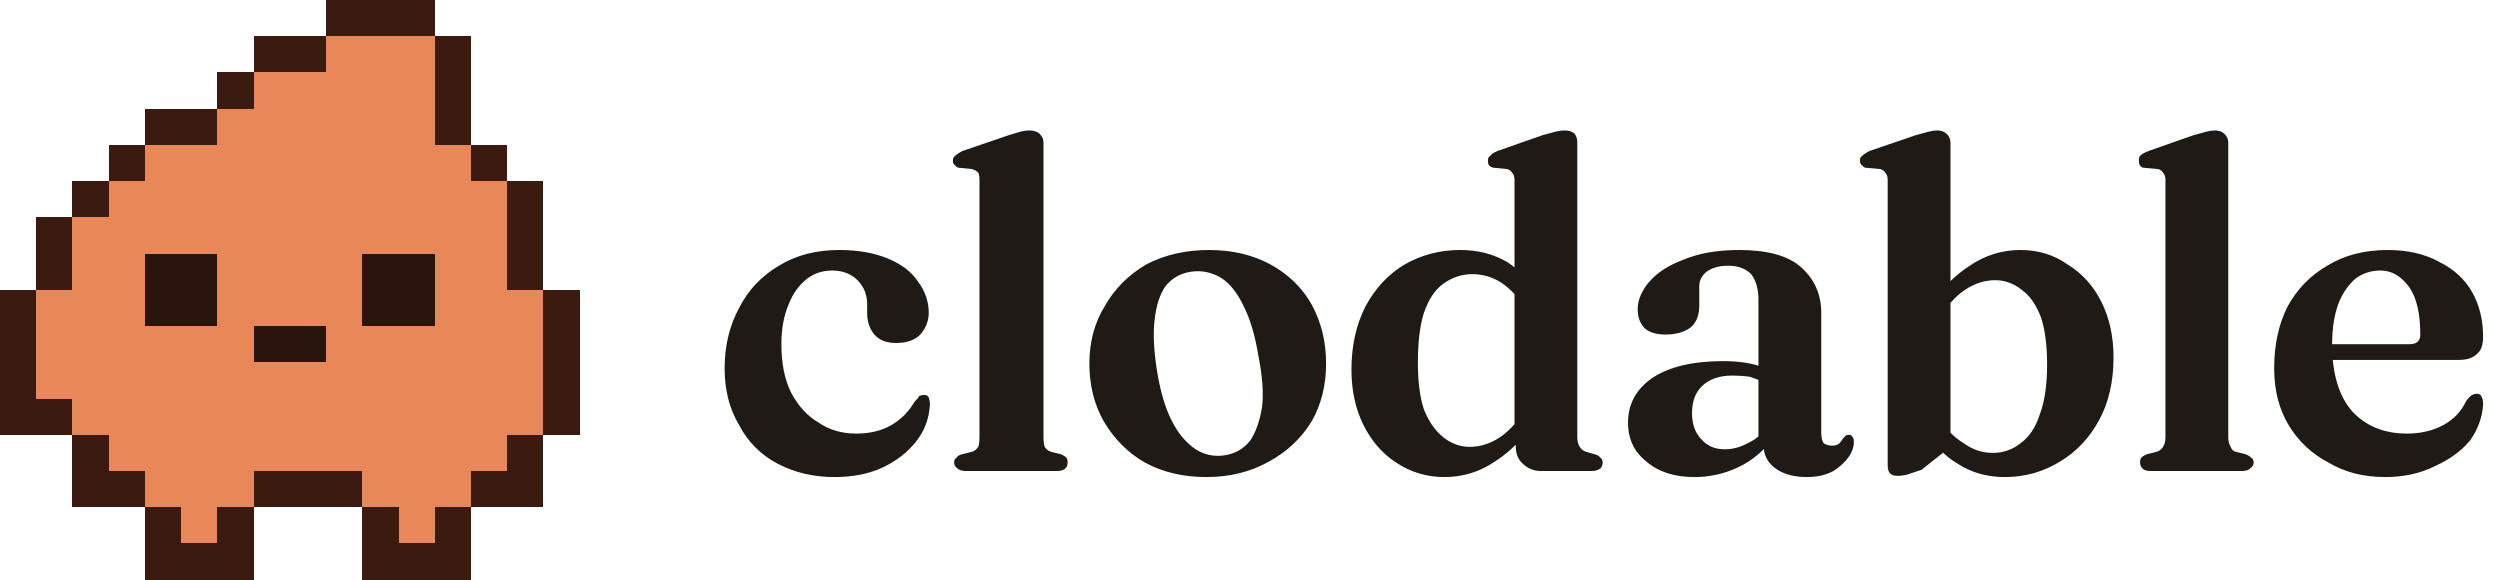
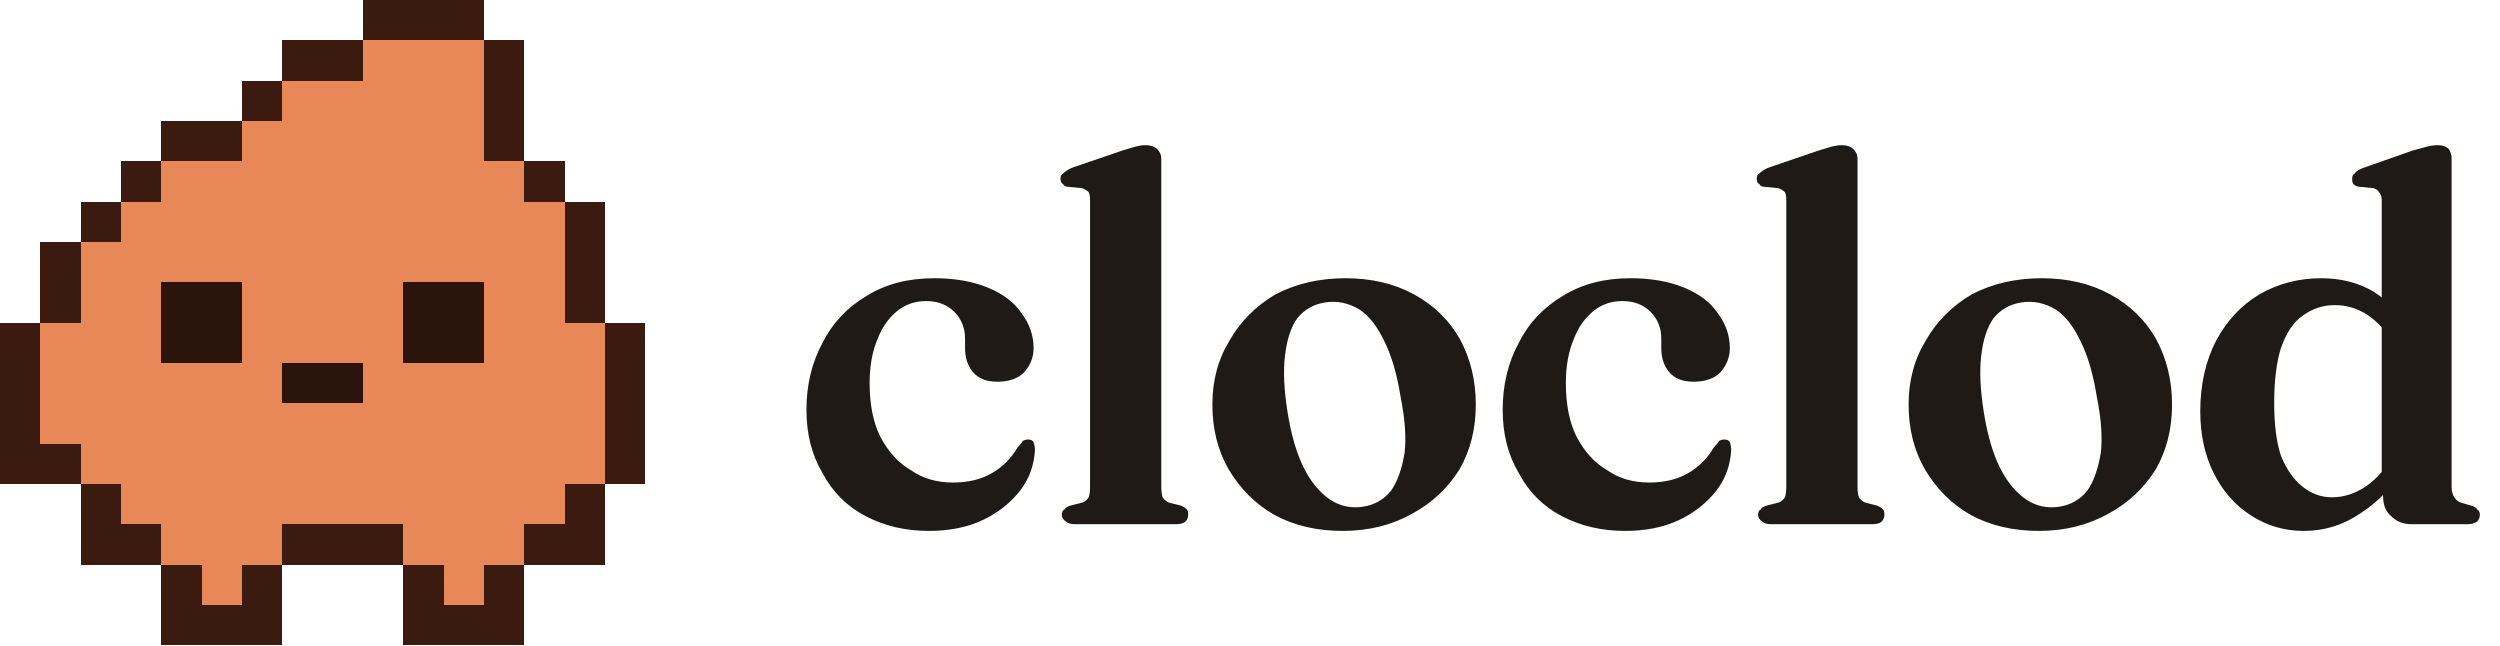
- <svg xmlns="http://www.w3.org/2000/svg" width="207" height="48" viewBox="0 0 207 48" role="img" aria-label="Clodable">
+ <svg xmlns="http://www.w3.org/2000/svg" width="186" height="48" viewBox="0 0 186 48" role="img" aria-label="Cloclod">
  <g shape-rendering="crispEdges" transform="scale(3)">
    <path fill="#3B1A10" d="M9 0h3v1h-3zM7 1h2v1h-2zM12 1h1v1h-1zM6 2h1v1h-1zM12 2h1v1h-1zM4 3h2v1h-2zM12 3h1v1h-1zM3 4h1v1h-1zM13 4h1v1h-1zM2 5h1v1h-1zM14 5h1v1h-1zM1 6h1v1h-1zM14 6h1v1h-1zM1 7h1v1h-1zM14 7h1v1h-1zM0 8h1v1h-1zM15 8h1v1h-1zM0 9h1v1h-1zM15 9h1v1h-1zM0 10h1v1h-1zM15 10h1v1h-1zM0 11h2v1h-2zM15 11h1v1h-1zM2 12h1v1h-1zM14 12h1v1h-1zM2 13h2v1h-2zM7 13h3v1h-3zM13 13h2v1h-2zM4 14h1v1h-1zM6 14h1v1h-1zM10 14h1v1h-1zM12 14h1v1h-1zM4 15h3v1h-3zM10 15h3v1h-3z" />
    <path fill="#E88858" d="M9 1h3v1h-3zM7 2h5v1h-5zM6 3h6v1h-6zM4 4h9v1h-9zM3 5h11v1h-11zM2 6h12v1h-12zM2 7h2v1h-2zM6 7h4v1h-4zM12 7h2v1h-2zM1 8h3v1h-3zM6 8h4v1h-4zM12 8h3v1h-3zM1 9h6v1h-6zM9 9h6v1h-6zM1 10h14v1h-14zM2 11h13v1h-13zM3 12h11v1h-11zM4 13h3v1h-3zM10 13h3v1h-3zM5 14h1v1h-1zM11 14h1v1h-1z" />
    <path fill="#2A140C" d="M4 7h2v1h-2zM10 7h2v1h-2zM4 8h2v1h-2zM10 8h2v1h-2zM7 9h2v1h-2z" />
  </g>
-   <path transform="translate(58.7 39)" fill="#1F1A16" d="M18.2-13.1Q18.2-12.1 17.5-11.3Q16.8-10.6 15.5-10.6Q14.3-10.6 13.7-11.3Q13.1-12.0 13.1-13.1L13.1-13.8Q13.1-15.0 12.3-15.8Q11.5-16.6 10.2-16.6Q9.0-16.6 8.1-15.9Q7.1-15.1 6.6-13.8Q6.0-12.4 6.0-10.5Q6.0-8.1 6.8-6.5Q7.7-4.8 9.1-4.0Q10.4-3.1 12.2-3.1Q13.9-3.1 15.1-3.8Q16.3-4.5 17.0-5.7Q17.3-6.0 17.4-6.2Q17.6-6.3 17.8-6.3Q18.1-6.3 18.2-6.1Q18.3-5.8 18.3-5.5Q18.2-3.8 17.2-2.5Q16.1-1.1 14.4-0.3Q12.7 0.5 10.4 0.5Q7.8 0.5 5.7-0.6Q3.6-1.7 2.5-3.8Q1.3-5.8 1.3-8.5Q1.3-11.3 2.5-13.5Q3.6-15.7 5.8-17.0Q7.9-18.3 10.8-18.3Q13.1-18.3 14.8-17.6Q16.5-16.9 17.3-15.7Q18.2-14.5 18.2-13.1ZM27.7-27.2L27.7-2.8Q27.7-2.3 27.8-2.0Q28.0-1.7 28.3-1.6L29.1-1.4Q29.4-1.3 29.6-1.1Q29.7-1.0 29.7-0.7Q29.7-0.4 29.5-0.2Q29.3 0 28.8 0L21.3 0Q20.8 0 20.6-0.2Q20.3-0.4 20.3-0.7Q20.3-1.0 20.5-1.1Q20.6-1.3 21.0-1.4L21.8-1.6Q22.1-1.7 22.3-2.0Q22.4-2.3 22.4-2.8L22.4-24.1Q22.4-24.5 22.3-24.7Q22.1-24.9 21.8-25.0L20.8-25.1Q20.5-25.1 20.4-25.3Q20.2-25.4 20.2-25.7Q20.2-26.0 20.4-26.1Q20.6-26.3 21.0-26.5L24.8-27.8Q25.5-28.0 25.8-28.1Q26.2-28.2 26.5-28.2Q27.1-28.2 27.4-27.9Q27.7-27.6 27.7-27.2ZM41.4-18.3Q44.3-18.3 46.5-17.1Q48.7-15.9 49.9-13.8Q51.1-11.6 51.1-8.9Q51.1-6.2 49.9-4.1Q48.6-2.0 46.4-0.8Q44.1 0.5 41.2 0.5Q38.3 0.5 36.1-0.7Q34.0-1.9 32.7-4.1Q31.5-6.2 31.5-8.9Q31.5-11.6 32.8-13.7Q34.0-15.8 36.2-17.1Q38.5-18.3 41.4-18.3ZM42.7-1.3Q44.0-1.5 44.8-2.5Q45.5-3.5 45.8-5.3Q46.0-7.0 45.5-9.5Q45.1-12.0 44.3-13.6Q43.5-15.3 42.4-16.0Q41.2-16.7 39.9-16.5Q38.6-16.3 37.8-15.3Q37.1-14.3 36.9-12.5Q36.7-10.8 37.1-8.3Q37.5-5.8 38.3-4.2Q39.1-2.6 40.3-1.8Q41.4-1.1 42.7-1.3ZM66.8-2.1L66.8-3.1L66.7-3.2L66.7-24.1Q66.7-24.5 66.5-24.7Q66.4-24.9 66.1-25.0L65.1-25.1Q64.8-25.1 64.6-25.3Q64.5-25.4 64.5-25.7Q64.5-26.0 64.7-26.1Q64.8-26.3 65.3-26.5L69.0-27.8Q69.7-28.0 70.1-28.1Q70.5-28.2 70.9-28.2Q71.4-28.2 71.7-27.9Q71.9-27.6 71.9-27.2L71.9-2.8Q71.9-2.3 72.1-2.0Q72.3-1.7 72.6-1.6L73.3-1.4Q73.7-1.3 73.8-1.1Q74.0-1.0 74.0-0.7Q74.0-0.4 73.8-0.2Q73.5 0 73.1 0L68.9 0Q68.0 0 67.4-0.6Q66.8-1.1 66.8-2.1ZM53.2-8.4Q53.2-11.4 54.4-13.7Q55.6-15.9 57.6-17.1Q59.7-18.3 62.2-18.3Q64.4-18.3 66.1-17.3Q67.8-16.2 68.8-14.3L67.7-13.3Q66.8-14.8 65.6-15.6Q64.5-16.3 63.2-16.3Q61.9-16.3 60.8-15.5Q59.8-14.8 59.2-13.1Q58.7-11.5 58.7-9.0Q58.7-6.6 59.2-5.1Q59.8-3.6 60.8-2.8Q61.8-2.0 63.0-2.0Q64.3-2.0 65.5-2.8Q66.7-3.6 67.7-5.3L68.5-4.3Q67.0-2.0 65.1-0.8Q63.2 0.5 60.9 0.5Q58.7 0.5 56.9-0.7Q55.2-1.8 54.2-3.8Q53.2-5.8 53.2-8.4ZM87.3-2.3L87.3-2.7L86.9-2.8L86.9-14.2Q86.9-15.5 86.3-16.3Q85.6-17.0 84.4-17.0Q83.3-17.0 82.6-16.5Q82.0-16.0 82.0-15.3L82.0-13.7Q82.0-12.5 81.3-11.9Q80.5-11.3 79.2-11.3Q78.1-11.3 77.5-11.8Q76.9-12.4 76.9-13.4Q76.9-14.5 77.8-15.6Q78.8-16.8 80.7-17.5Q82.6-18.3 85.3-18.3Q88.8-18.3 90.4-16.9Q92.1-15.4 92.1-13.1L92.1-3.2Q92.1-2.6 92.3-2.3Q92.6-2.1 93.0-2.1Q93.4-2.1 93.6-2.3Q93.8-2.5 93.9-2.7Q94.0-2.8 94.1-2.9Q94.2-3.0 94.4-3.0Q94.6-3.0 94.7-2.8Q94.8-2.7 94.8-2.4Q94.8-1.8 94.4-1.2Q93.9-0.5 93.1-0.0Q92.2 0.5 90.9 0.5Q89.2 0.5 88.2-0.3Q87.3-1.0 87.3-2.3ZM76.1-4.0Q76.1-6.3 78.1-7.7Q80.2-9.1 84.0-9.1Q85.2-9.1 86.2-8.9Q87.1-8.7 87.9-8.4L87.5-7.3Q86.8-7.6 86.2-7.8Q85.5-7.9 84.7-7.9Q83.2-7.9 82.3-7.1Q81.4-6.3 81.4-4.8Q81.4-3.4 82.2-2.6Q82.9-1.8 84.1-1.8Q85.1-1.8 86.0-2.3Q86.9-2.7 87.6-3.6L88.0-2.6Q86.9-1.1 85.2-0.3Q83.5 0.5 81.6 0.5Q79.1 0.5 77.6-0.8Q76.1-2.0 76.1-4.0ZM102.8-27.2L102.8-2.0L100.4-0.1Q99.5 0.2 99.2 0.3Q98.8 0.4 98.4 0.4Q98.0 0.4 97.8 0.2Q97.6-0.0 97.6-0.5L97.6-24.1Q97.6-24.5 97.4-24.7Q97.3-24.9 97.0-25.0L95.9-25.1Q95.6-25.1 95.5-25.3Q95.3-25.4 95.3-25.7Q95.3-26.0 95.5-26.1Q95.7-26.3 96.1-26.5L99.9-27.8Q100.6-28.0 101.0-28.1Q101.4-28.2 101.7-28.2Q102.2-28.2 102.5-27.9Q102.8-27.6 102.8-27.2ZM101.8-12.5L101.0-13.5Q102.5-15.8 104.4-17.0Q106.3-18.3 108.6-18.3Q110.8-18.3 112.5-17.1Q114.3-16.0 115.3-14.0Q116.3-12.0 116.3-9.4Q116.3-6.4 115.1-4.2Q113.9-2.0 111.9-0.8Q109.8 0.5 107.3 0.5Q105.1 0.5 103.4-0.6Q101.7-1.6 100.7-3.5L101.8-4.5Q102.7-3.0 103.9-2.3Q105.0-1.5 106.3-1.5Q107.6-1.5 108.6-2.3Q109.7-3.1 110.2-4.7Q110.8-6.3 110.8-8.8Q110.8-11.2 110.3-12.7Q109.7-14.3 108.7-15.0Q107.7-15.8 106.5-15.8Q105.2-15.8 104.0-15.0Q102.8-14.2 101.8-12.5ZM125.8-27.2L125.8-2.8Q125.8-2.3 126.0-2.0Q126.1-1.7 126.4-1.6L127.2-1.4Q127.5-1.3 127.7-1.1Q127.9-1.0 127.9-0.7Q127.9-0.4 127.6-0.2Q127.4 0 126.9 0L119.4 0Q118.9 0 118.7-0.2Q118.5-0.4 118.5-0.7Q118.5-1.0 118.6-1.1Q118.8-1.3 119.1-1.4L119.9-1.6Q120.2-1.7 120.4-2.0Q120.6-2.3 120.6-2.8L120.6-24.1Q120.6-24.5 120.4-24.7Q120.3-24.9 120.0-25.0L118.9-25.1Q118.6-25.1 118.5-25.3Q118.4-25.4 118.4-25.7Q118.4-26.0 118.5-26.1Q118.7-26.3 119.2-26.5L122.9-27.8Q123.6-28.0 124.0-28.1Q124.4-28.2 124.7-28.2Q125.2-28.2 125.5-27.9Q125.8-27.6 125.8-27.2ZM146.9-11.1Q146.9-10.1 146.4-9.7Q145.9-9.2 144.9-9.2L133.1-9.2L133.1-10.5L140.8-10.5Q141.7-10.5 141.7-11.3Q141.7-13.9 140.8-15.2Q139.8-16.6 138.4-16.6Q137.2-16.6 136.3-15.9Q135.4-15.1 134.9-13.8Q134.4-12.4 134.4-10.5Q134.4-6.8 136.1-4.9Q137.8-3.1 140.6-3.1Q142.3-3.1 143.6-3.8Q144.9-4.5 145.5-5.8Q145.8-6.2 146.0-6.3Q146.2-6.4 146.4-6.4Q146.7-6.4 146.8-6.1Q146.9-5.9 146.9-5.5Q146.8-3.9 145.8-2.5Q144.7-1.2 142.9-0.4Q141.1 0.5 138.8 0.5Q136.1 0.5 134.1-0.7Q132.0-1.8 130.8-3.8Q129.6-5.8 129.6-8.5Q129.6-11.4 130.7-13.6Q131.9-15.8 134.0-17.0Q136.1-18.3 139.0-18.3Q141.5-18.3 143.3-17.3Q145.1-16.4 146.0-14.8Q146.9-13.2 146.9-11.1Z" />
+   <path transform="translate(58.7 39)" fill="#1F1A16" d="M18.2-13.1Q18.2-12.1 17.5-11.3Q16.8-10.6 15.5-10.6Q14.3-10.6 13.7-11.3Q13.1-12.0 13.1-13.1L13.1-13.8Q13.1-15.0 12.3-15.8Q11.5-16.6 10.2-16.6Q9.0-16.6 8.1-15.9Q7.1-15.1 6.6-13.8Q6.0-12.4 6.0-10.5Q6.0-8.1 6.8-6.5Q7.7-4.8 9.1-4.0Q10.4-3.1 12.2-3.1Q13.9-3.1 15.1-3.8Q16.3-4.5 17.0-5.7Q17.3-6.0 17.4-6.2Q17.6-6.3 17.8-6.3Q18.1-6.3 18.2-6.1Q18.3-5.8 18.3-5.5Q18.2-3.8 17.2-2.5Q16.1-1.1 14.4-0.3Q12.7 0.5 10.4 0.5Q7.8 0.5 5.7-0.6Q3.6-1.7 2.5-3.8Q1.3-5.8 1.3-8.5Q1.3-11.3 2.5-13.5Q3.6-15.7 5.8-17.0Q7.9-18.3 10.8-18.3Q13.1-18.3 14.8-17.6Q16.5-16.9 17.3-15.7Q18.2-14.5 18.2-13.1ZM27.7-27.2L27.7-2.8Q27.7-2.3 27.8-2.0Q28.0-1.7 28.3-1.6L29.1-1.4Q29.4-1.3 29.6-1.1Q29.7-1.0 29.7-0.7Q29.7-0.4 29.5-0.2Q29.3 0 28.8 0L21.3 0Q20.8 0 20.6-0.2Q20.3-0.4 20.3-0.7Q20.3-1.0 20.5-1.1Q20.6-1.3 21.0-1.4L21.8-1.6Q22.1-1.7 22.3-2.0Q22.4-2.3 22.4-2.8L22.4-24.1Q22.4-24.5 22.3-24.7Q22.1-24.9 21.8-25.0L20.8-25.1Q20.5-25.1 20.4-25.3Q20.2-25.4 20.2-25.7Q20.2-26.0 20.4-26.1Q20.6-26.3 21.0-26.5L24.8-27.8Q25.5-28.0 25.8-28.1Q26.2-28.2 26.5-28.2Q27.1-28.2 27.4-27.9Q27.7-27.6 27.7-27.2ZM41.4-18.3Q44.3-18.3 46.5-17.1Q48.7-15.9 49.9-13.8Q51.1-11.6 51.1-8.9Q51.1-6.2 49.9-4.1Q48.6-2.0 46.4-0.8Q44.1 0.5 41.2 0.5Q38.3 0.5 36.1-0.7Q34.0-1.9 32.7-4.1Q31.5-6.2 31.5-8.9Q31.5-11.6 32.8-13.7Q34.0-15.8 36.2-17.1Q38.5-18.3 41.4-18.3ZM42.7-1.3Q44.0-1.5 44.8-2.5Q45.5-3.5 45.8-5.3Q46.0-7.0 45.5-9.5Q45.1-12.0 44.3-13.6Q43.5-15.3 42.4-16.0Q41.2-16.7 39.9-16.5Q38.6-16.3 37.8-15.3Q37.1-14.3 36.9-12.5Q36.7-10.8 37.1-8.3Q37.5-5.8 38.3-4.2Q39.1-2.6 40.3-1.8Q41.4-1.1 42.7-1.3ZM70.0-13.1Q70.0-12.1 69.3-11.3Q68.6-10.6 67.3-10.6Q66.1-10.6 65.5-11.3Q64.9-12.0 64.9-13.1L64.9-13.8Q64.9-15.0 64.1-15.8Q63.3-16.6 62.0-16.6Q60.8-16.6 59.9-15.9Q58.9-15.1 58.4-13.8Q57.8-12.4 57.8-10.5Q57.8-8.1 58.6-6.5Q59.5-4.8 60.9-4.0Q62.2-3.1 64.0-3.1Q65.7-3.1 66.9-3.8Q68.1-4.5 68.8-5.7Q69.1-6.0 69.2-6.2Q69.4-6.3 69.6-6.3Q69.9-6.3 70.0-6.1Q70.1-5.8 70.1-5.5Q70.0-3.8 69.0-2.5Q67.9-1.1 66.2-0.3Q64.5 0.5 62.2 0.5Q59.6 0.5 57.5-0.6Q55.4-1.7 54.3-3.8Q53.1-5.8 53.1-8.5Q53.1-11.3 54.3-13.5Q55.4-15.7 57.6-17.0Q59.7-18.3 62.6-18.3Q64.9-18.3 66.6-17.6Q68.3-16.9 69.1-15.7Q70.0-14.5 70.0-13.1ZM79.5-27.2L79.5-2.8Q79.5-2.3 79.6-2.0Q79.8-1.7 80.1-1.6L80.9-1.4Q81.2-1.3 81.4-1.1Q81.5-1.0 81.5-0.7Q81.5-0.4 81.3-0.2Q81.1 0 80.6 0L73.1 0Q72.6 0 72.4-0.2Q72.1-0.4 72.1-0.7Q72.1-1.0 72.3-1.1Q72.4-1.3 72.8-1.4L73.6-1.6Q73.9-1.7 74.1-2.0Q74.2-2.3 74.2-2.8L74.2-24.1Q74.2-24.5 74.1-24.7Q73.9-24.9 73.6-25.0L72.6-25.1Q72.3-25.1 72.2-25.3Q72.0-25.4 72.0-25.7Q72.0-26.0 72.2-26.1Q72.4-26.3 72.8-26.5L76.6-27.8Q77.3-28.0 77.6-28.1Q78.0-28.2 78.3-28.2Q78.9-28.2 79.2-27.9Q79.5-27.6 79.5-27.2ZM93.2-18.3Q96.1-18.3 98.3-17.1Q100.5-15.9 101.7-13.8Q102.9-11.6 102.9-8.9Q102.9-6.2 101.7-4.1Q100.4-2.0 98.2-0.8Q95.9 0.5 93.0 0.5Q90.1 0.5 87.9-0.7Q85.8-1.9 84.5-4.1Q83.3-6.2 83.3-8.9Q83.3-11.6 84.6-13.7Q85.8-15.8 88.0-17.1Q90.3-18.3 93.2-18.3ZM94.5-1.3Q95.8-1.5 96.6-2.5Q97.3-3.5 97.6-5.3Q97.8-7.0 97.3-9.5Q96.9-12.0 96.1-13.6Q95.3-15.3 94.2-16.0Q93.0-16.7 91.7-16.5Q90.4-16.3 89.6-15.3Q88.9-14.3 88.7-12.5Q88.5-10.8 88.9-8.3Q89.3-5.8 90.1-4.2Q90.9-2.6 92.1-1.8Q93.2-1.1 94.5-1.3ZM118.6-2.1L118.6-3.1L118.5-3.2L118.5-24.1Q118.5-24.5 118.3-24.7Q118.2-24.9 117.9-25.0L116.9-25.1Q116.6-25.1 116.4-25.3Q116.3-25.4 116.3-25.7Q116.3-26.0 116.5-26.1Q116.6-26.3 117.1-26.5L120.8-27.8Q121.5-28.0 121.9-28.1Q122.3-28.2 122.7-28.2Q123.2-28.2 123.5-27.9Q123.7-27.6 123.7-27.2L123.7-2.8Q123.7-2.3 123.9-2.0Q124.1-1.7 124.4-1.6L125.1-1.4Q125.5-1.3 125.6-1.1Q125.8-1.0 125.8-0.7Q125.8-0.4 125.6-0.2Q125.3 0 124.9 0L120.7 0Q119.8 0 119.2-0.6Q118.6-1.1 118.6-2.1ZM105.0-8.4Q105.0-11.4 106.2-13.7Q107.4-15.9 109.4-17.1Q111.5-18.3 114.0-18.3Q116.2-18.3 117.9-17.3Q119.6-16.2 120.6-14.3L119.5-13.3Q118.6-14.8 117.4-15.6Q116.3-16.3 115.0-16.3Q113.7-16.3 112.6-15.5Q111.6-14.8 111.0-13.1Q110.5-11.5 110.5-9.0Q110.5-6.6 111.0-5.1Q111.6-3.6 112.6-2.8Q113.6-2.0 114.8-2.0Q116.1-2.0 117.3-2.8Q118.5-3.6 119.5-5.3L120.3-4.3Q118.8-2.0 116.9-0.8Q115.0 0.5 112.7 0.5Q110.5 0.5 108.7-0.7Q107.0-1.8 106.0-3.8Q105.0-5.8 105.0-8.4Z" />
</svg>
